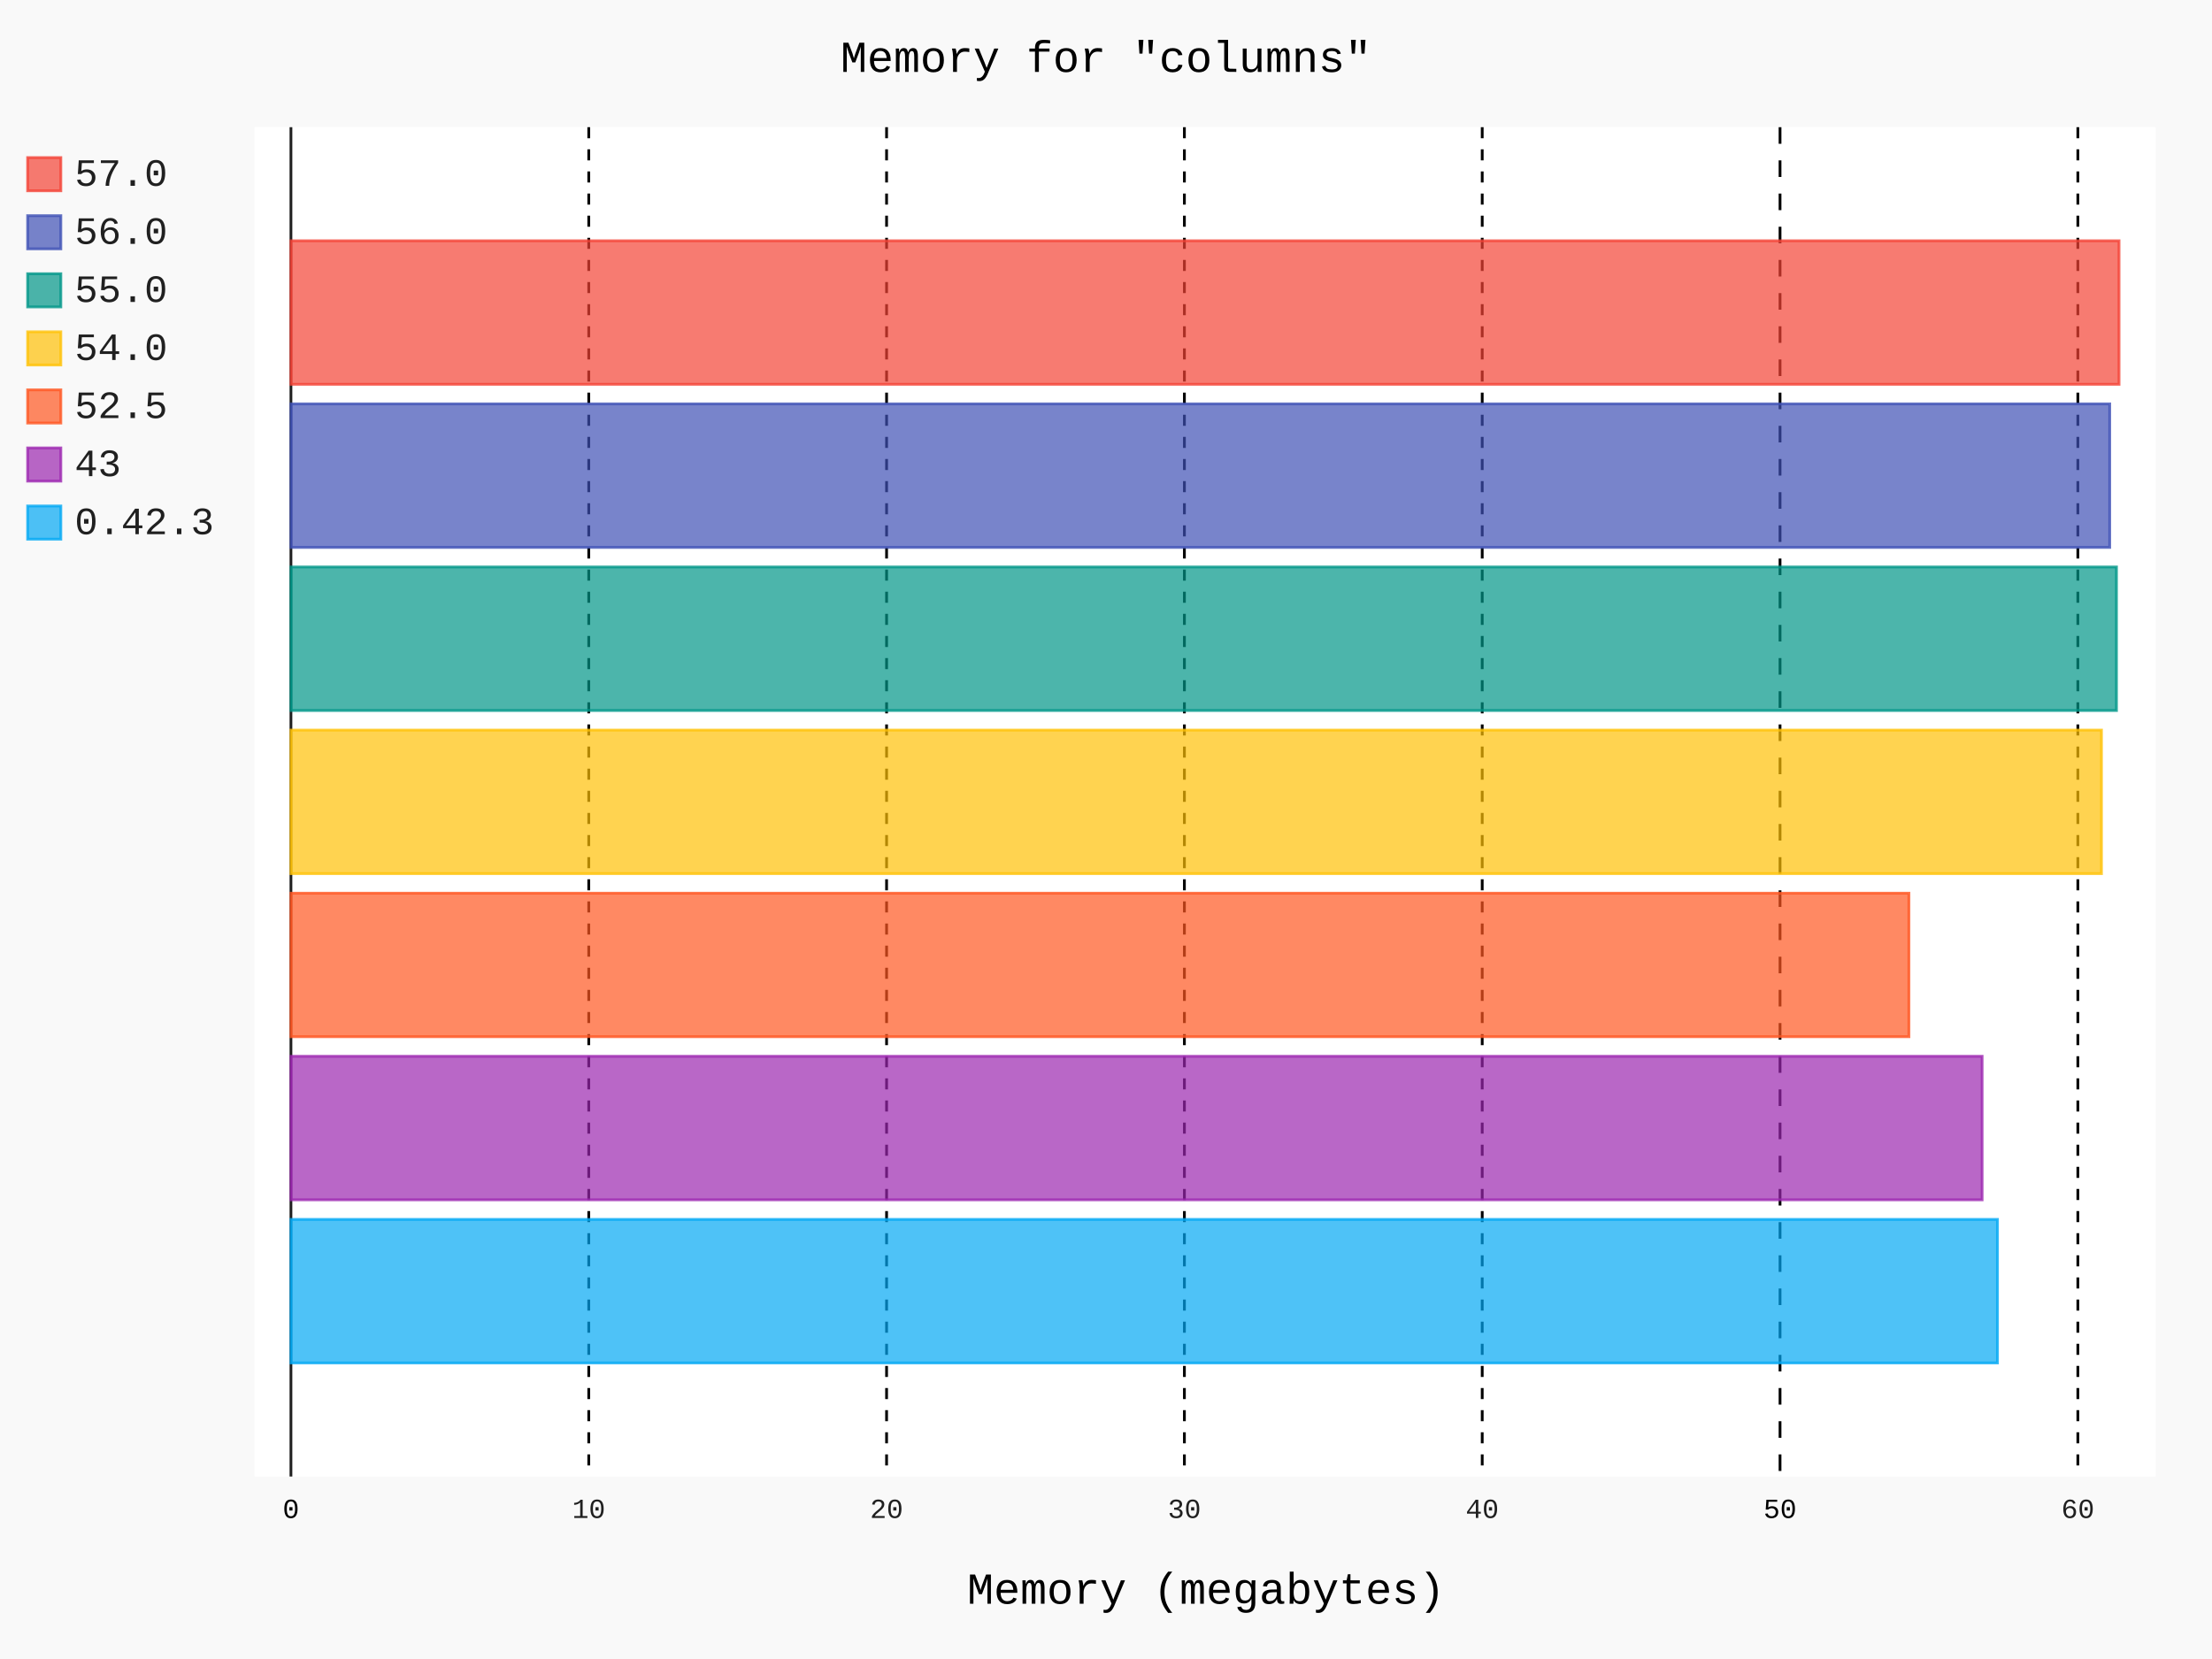
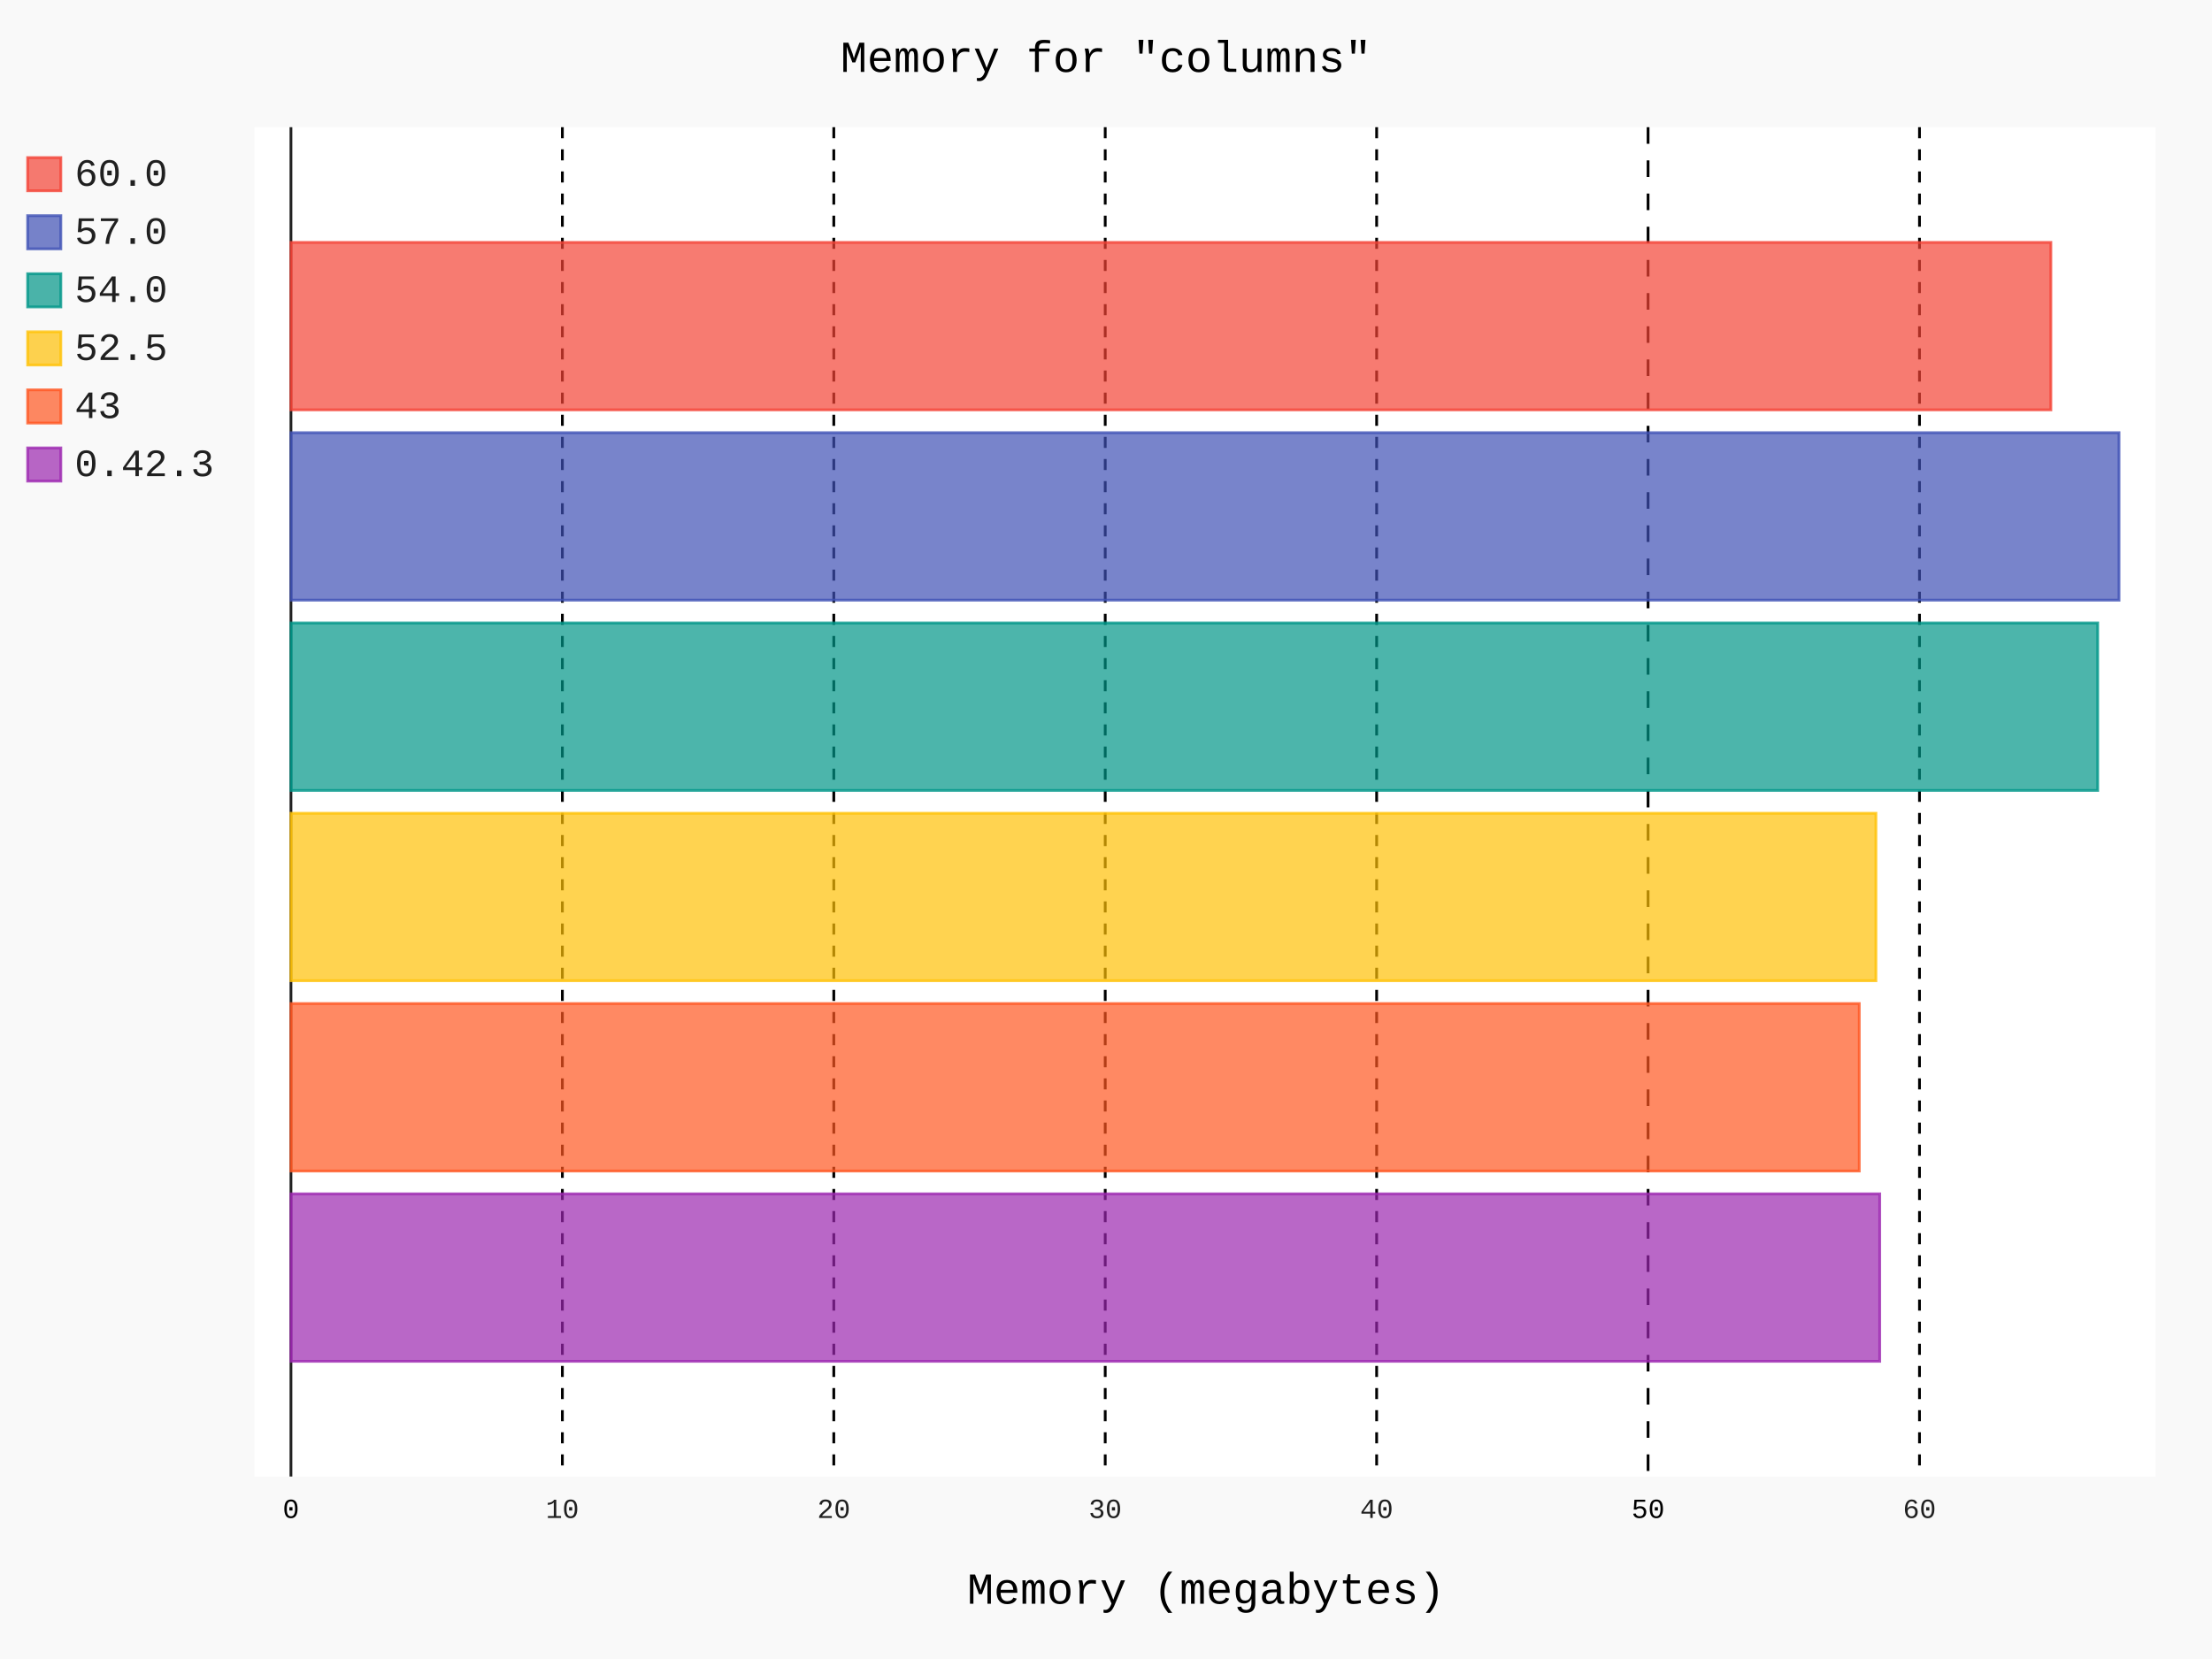
- <svg xmlns="http://www.w3.org/2000/svg" id="chart-27a2716b-f0a0-45be-8b44-3cc47db6cf0a" class="pygal-chart" viewBox="0 0 800 600">
+ <svg xmlns="http://www.w3.org/2000/svg" id="chart-31b774b1-f8b3-4cf5-a660-d4fd366ccb6e" class="pygal-chart" viewBox="0 0 800 600">
  <defs>
-     <style type="text/css">#chart-27a2716b-f0a0-45be-8b44-3cc47db6cf0a{-webkit-user-select:none;-webkit-font-smoothing:antialiased;font-family:Consolas,"Liberation Mono",Menlo,Courier,monospace}#chart-27a2716b-f0a0-45be-8b44-3cc47db6cf0a .title{font-family:Consolas,"Liberation Mono",Menlo,Courier,monospace;font-size:16px}#chart-27a2716b-f0a0-45be-8b44-3cc47db6cf0a .legends .legend text{font-family:Consolas,"Liberation Mono",Menlo,Courier,monospace;font-size:14px}#chart-27a2716b-f0a0-45be-8b44-3cc47db6cf0a .axis text{font-family:Consolas,"Liberation Mono",Menlo,Courier,monospace;font-size:10px}#chart-27a2716b-f0a0-45be-8b44-3cc47db6cf0a .axis text.major{font-family:Consolas,"Liberation Mono",Menlo,Courier,monospace;font-size:10px}#chart-27a2716b-f0a0-45be-8b44-3cc47db6cf0a .text-overlay text.value{font-family:Consolas,"Liberation Mono",Menlo,Courier,monospace;font-size:16px}#chart-27a2716b-f0a0-45be-8b44-3cc47db6cf0a .text-overlay text.label{font-family:Consolas,"Liberation Mono",Menlo,Courier,monospace;font-size:10px}#chart-27a2716b-f0a0-45be-8b44-3cc47db6cf0a .tooltip{font-family:Consolas,"Liberation Mono",Menlo,Courier,monospace;font-size:14px}#chart-27a2716b-f0a0-45be-8b44-3cc47db6cf0a text.no_data{font-family:Consolas,"Liberation Mono",Menlo,Courier,monospace;font-size:64px}
- #chart-27a2716b-f0a0-45be-8b44-3cc47db6cf0a{background-color:rgba(249,249,249,1)}#chart-27a2716b-f0a0-45be-8b44-3cc47db6cf0a path,#chart-27a2716b-f0a0-45be-8b44-3cc47db6cf0a line,#chart-27a2716b-f0a0-45be-8b44-3cc47db6cf0a rect,#chart-27a2716b-f0a0-45be-8b44-3cc47db6cf0a circle{-webkit-transition:150ms;-moz-transition:150ms;transition:150ms}#chart-27a2716b-f0a0-45be-8b44-3cc47db6cf0a .graph &gt; .background{fill:rgba(249,249,249,1)}#chart-27a2716b-f0a0-45be-8b44-3cc47db6cf0a .plot &gt; .background{fill:rgba(255,255,255,1)}#chart-27a2716b-f0a0-45be-8b44-3cc47db6cf0a .graph{fill:rgba(0,0,0,.87)}#chart-27a2716b-f0a0-45be-8b44-3cc47db6cf0a text.no_data{fill:rgba(0,0,0,1)}#chart-27a2716b-f0a0-45be-8b44-3cc47db6cf0a .title{fill:rgba(0,0,0,1)}#chart-27a2716b-f0a0-45be-8b44-3cc47db6cf0a .legends .legend text{fill:rgba(0,0,0,.87)}#chart-27a2716b-f0a0-45be-8b44-3cc47db6cf0a .legends .legend:hover text{fill:rgba(0,0,0,1)}#chart-27a2716b-f0a0-45be-8b44-3cc47db6cf0a .axis .line{stroke:rgba(0,0,0,1)}#chart-27a2716b-f0a0-45be-8b44-3cc47db6cf0a .axis .guide.line{stroke:rgba(0,0,0,.54)}#chart-27a2716b-f0a0-45be-8b44-3cc47db6cf0a .axis .major.line{stroke:rgba(0,0,0,.87)}#chart-27a2716b-f0a0-45be-8b44-3cc47db6cf0a .axis text.major{fill:rgba(0,0,0,1)}#chart-27a2716b-f0a0-45be-8b44-3cc47db6cf0a .axis.y .guides:hover .guide.line,#chart-27a2716b-f0a0-45be-8b44-3cc47db6cf0a .line-graph .axis.x .guides:hover .guide.line,#chart-27a2716b-f0a0-45be-8b44-3cc47db6cf0a .stackedline-graph .axis.x .guides:hover .guide.line,#chart-27a2716b-f0a0-45be-8b44-3cc47db6cf0a .xy-graph .axis.x .guides:hover .guide.line{stroke:rgba(0,0,0,1)}#chart-27a2716b-f0a0-45be-8b44-3cc47db6cf0a .axis .guides:hover text{fill:rgba(0,0,0,1)}#chart-27a2716b-f0a0-45be-8b44-3cc47db6cf0a .reactive{fill-opacity:.7;stroke-opacity:.8;stroke-width:1}#chart-27a2716b-f0a0-45be-8b44-3cc47db6cf0a .ci{stroke:rgba(0,0,0,.87)}#chart-27a2716b-f0a0-45be-8b44-3cc47db6cf0a .reactive.active,#chart-27a2716b-f0a0-45be-8b44-3cc47db6cf0a .active .reactive{fill-opacity:.8;stroke-opacity:.9;stroke-width:4}#chart-27a2716b-f0a0-45be-8b44-3cc47db6cf0a .ci .reactive.active{stroke-width:1.5}#chart-27a2716b-f0a0-45be-8b44-3cc47db6cf0a .series text{fill:rgba(0,0,0,1)}#chart-27a2716b-f0a0-45be-8b44-3cc47db6cf0a .tooltip rect{fill:rgba(255,255,255,1);stroke:rgba(0,0,0,1);-webkit-transition:opacity 150ms;-moz-transition:opacity 150ms;transition:opacity 150ms}#chart-27a2716b-f0a0-45be-8b44-3cc47db6cf0a .tooltip .label{fill:rgba(0,0,0,.87)}#chart-27a2716b-f0a0-45be-8b44-3cc47db6cf0a .tooltip .label{fill:rgba(0,0,0,.87)}#chart-27a2716b-f0a0-45be-8b44-3cc47db6cf0a .tooltip .legend{font-size:.8em;fill:rgba(0,0,0,.54)}#chart-27a2716b-f0a0-45be-8b44-3cc47db6cf0a .tooltip .x_label{font-size:.6em;fill:rgba(0,0,0,1)}#chart-27a2716b-f0a0-45be-8b44-3cc47db6cf0a .tooltip .xlink{font-size:.5em;text-decoration:underline}#chart-27a2716b-f0a0-45be-8b44-3cc47db6cf0a .tooltip .value{font-size:1.5em}#chart-27a2716b-f0a0-45be-8b44-3cc47db6cf0a .bound{font-size:.5em}#chart-27a2716b-f0a0-45be-8b44-3cc47db6cf0a .max-value{font-size:.75em;fill:rgba(0,0,0,.54)}#chart-27a2716b-f0a0-45be-8b44-3cc47db6cf0a .map-element{fill:rgba(255,255,255,1);stroke:rgba(0,0,0,.54) !important}#chart-27a2716b-f0a0-45be-8b44-3cc47db6cf0a .map-element .reactive{fill-opacity:inherit;stroke-opacity:inherit}#chart-27a2716b-f0a0-45be-8b44-3cc47db6cf0a .color-0,#chart-27a2716b-f0a0-45be-8b44-3cc47db6cf0a .color-0 a:visited{stroke:#F44336;fill:#F44336}#chart-27a2716b-f0a0-45be-8b44-3cc47db6cf0a .color-1,#chart-27a2716b-f0a0-45be-8b44-3cc47db6cf0a .color-1 a:visited{stroke:#3F51B5;fill:#3F51B5}#chart-27a2716b-f0a0-45be-8b44-3cc47db6cf0a .color-2,#chart-27a2716b-f0a0-45be-8b44-3cc47db6cf0a .color-2 a:visited{stroke:#009688;fill:#009688}#chart-27a2716b-f0a0-45be-8b44-3cc47db6cf0a .color-3,#chart-27a2716b-f0a0-45be-8b44-3cc47db6cf0a .color-3 a:visited{stroke:#FFC107;fill:#FFC107}#chart-27a2716b-f0a0-45be-8b44-3cc47db6cf0a .color-4,#chart-27a2716b-f0a0-45be-8b44-3cc47db6cf0a .color-4 a:visited{stroke:#FF5722;fill:#FF5722}#chart-27a2716b-f0a0-45be-8b44-3cc47db6cf0a .color-5,#chart-27a2716b-f0a0-45be-8b44-3cc47db6cf0a .color-5 a:visited{stroke:#9C27B0;fill:#9C27B0}#chart-27a2716b-f0a0-45be-8b44-3cc47db6cf0a .color-6,#chart-27a2716b-f0a0-45be-8b44-3cc47db6cf0a .color-6 a:visited{stroke:#03A9F4;fill:#03A9F4}#chart-27a2716b-f0a0-45be-8b44-3cc47db6cf0a .text-overlay .color-0 text{fill:black}#chart-27a2716b-f0a0-45be-8b44-3cc47db6cf0a .text-overlay .color-1 text{fill:black}#chart-27a2716b-f0a0-45be-8b44-3cc47db6cf0a .text-overlay .color-2 text{fill:black}#chart-27a2716b-f0a0-45be-8b44-3cc47db6cf0a .text-overlay .color-3 text{fill:black}#chart-27a2716b-f0a0-45be-8b44-3cc47db6cf0a .text-overlay .color-4 text{fill:black}#chart-27a2716b-f0a0-45be-8b44-3cc47db6cf0a .text-overlay .color-5 text{fill:black}#chart-27a2716b-f0a0-45be-8b44-3cc47db6cf0a .text-overlay .color-6 text{fill:black}
- #chart-27a2716b-f0a0-45be-8b44-3cc47db6cf0a text.no_data{text-anchor:middle}#chart-27a2716b-f0a0-45be-8b44-3cc47db6cf0a .guide.line{fill:none}#chart-27a2716b-f0a0-45be-8b44-3cc47db6cf0a .centered{text-anchor:middle}#chart-27a2716b-f0a0-45be-8b44-3cc47db6cf0a .title{text-anchor:middle}#chart-27a2716b-f0a0-45be-8b44-3cc47db6cf0a .legends .legend text{fill-opacity:1}#chart-27a2716b-f0a0-45be-8b44-3cc47db6cf0a .axis.x text{text-anchor:middle}#chart-27a2716b-f0a0-45be-8b44-3cc47db6cf0a .axis.x:not(.web) text[transform]{text-anchor:start}#chart-27a2716b-f0a0-45be-8b44-3cc47db6cf0a .axis.x:not(.web) text[transform].backwards{text-anchor:end}#chart-27a2716b-f0a0-45be-8b44-3cc47db6cf0a .axis.y text{text-anchor:end}#chart-27a2716b-f0a0-45be-8b44-3cc47db6cf0a .axis.y text[transform].backwards{text-anchor:start}#chart-27a2716b-f0a0-45be-8b44-3cc47db6cf0a .axis.y2 text{text-anchor:start}#chart-27a2716b-f0a0-45be-8b44-3cc47db6cf0a .axis.y2 text[transform].backwards{text-anchor:end}#chart-27a2716b-f0a0-45be-8b44-3cc47db6cf0a .axis .guide.line{stroke-dasharray:4,4;stroke:black}#chart-27a2716b-f0a0-45be-8b44-3cc47db6cf0a .axis .major.guide.line{stroke-dasharray:6,6;stroke:black}#chart-27a2716b-f0a0-45be-8b44-3cc47db6cf0a .horizontal .axis.y .guide.line,#chart-27a2716b-f0a0-45be-8b44-3cc47db6cf0a .horizontal .axis.y2 .guide.line,#chart-27a2716b-f0a0-45be-8b44-3cc47db6cf0a .vertical .axis.x .guide.line{opacity:0}#chart-27a2716b-f0a0-45be-8b44-3cc47db6cf0a .horizontal .axis.always_show .guide.line,#chart-27a2716b-f0a0-45be-8b44-3cc47db6cf0a .vertical .axis.always_show .guide.line{opacity:1 !important}#chart-27a2716b-f0a0-45be-8b44-3cc47db6cf0a .axis.y .guides:hover .guide.line,#chart-27a2716b-f0a0-45be-8b44-3cc47db6cf0a .axis.y2 .guides:hover .guide.line,#chart-27a2716b-f0a0-45be-8b44-3cc47db6cf0a .axis.x .guides:hover .guide.line{opacity:1}#chart-27a2716b-f0a0-45be-8b44-3cc47db6cf0a .axis .guides:hover text{opacity:1}#chart-27a2716b-f0a0-45be-8b44-3cc47db6cf0a .nofill{fill:none}#chart-27a2716b-f0a0-45be-8b44-3cc47db6cf0a .subtle-fill{fill-opacity:.2}#chart-27a2716b-f0a0-45be-8b44-3cc47db6cf0a .dot{stroke-width:1px;fill-opacity:1;stroke-opacity:1}#chart-27a2716b-f0a0-45be-8b44-3cc47db6cf0a .dot.active{stroke-width:5px}#chart-27a2716b-f0a0-45be-8b44-3cc47db6cf0a .dot.negative{fill:transparent}#chart-27a2716b-f0a0-45be-8b44-3cc47db6cf0a text,#chart-27a2716b-f0a0-45be-8b44-3cc47db6cf0a tspan{stroke:none !important}#chart-27a2716b-f0a0-45be-8b44-3cc47db6cf0a .series text.active{opacity:1}#chart-27a2716b-f0a0-45be-8b44-3cc47db6cf0a .tooltip rect{fill-opacity:.95;stroke-width:.5}#chart-27a2716b-f0a0-45be-8b44-3cc47db6cf0a .tooltip text{fill-opacity:1}#chart-27a2716b-f0a0-45be-8b44-3cc47db6cf0a .showable{visibility:hidden}#chart-27a2716b-f0a0-45be-8b44-3cc47db6cf0a .showable.shown{visibility:visible}#chart-27a2716b-f0a0-45be-8b44-3cc47db6cf0a .gauge-background{fill:rgba(229,229,229,1);stroke:none}#chart-27a2716b-f0a0-45be-8b44-3cc47db6cf0a .bg-lines{stroke:rgba(249,249,249,1);stroke-width:2px}</style>
+     <style type="text/css">#chart-31b774b1-f8b3-4cf5-a660-d4fd366ccb6e{-webkit-user-select:none;-webkit-font-smoothing:antialiased;font-family:Consolas,"Liberation Mono",Menlo,Courier,monospace}#chart-31b774b1-f8b3-4cf5-a660-d4fd366ccb6e .title{font-family:Consolas,"Liberation Mono",Menlo,Courier,monospace;font-size:16px}#chart-31b774b1-f8b3-4cf5-a660-d4fd366ccb6e .legends .legend text{font-family:Consolas,"Liberation Mono",Menlo,Courier,monospace;font-size:14px}#chart-31b774b1-f8b3-4cf5-a660-d4fd366ccb6e .axis text{font-family:Consolas,"Liberation Mono",Menlo,Courier,monospace;font-size:10px}#chart-31b774b1-f8b3-4cf5-a660-d4fd366ccb6e .axis text.major{font-family:Consolas,"Liberation Mono",Menlo,Courier,monospace;font-size:10px}#chart-31b774b1-f8b3-4cf5-a660-d4fd366ccb6e .text-overlay text.value{font-family:Consolas,"Liberation Mono",Menlo,Courier,monospace;font-size:16px}#chart-31b774b1-f8b3-4cf5-a660-d4fd366ccb6e .text-overlay text.label{font-family:Consolas,"Liberation Mono",Menlo,Courier,monospace;font-size:10px}#chart-31b774b1-f8b3-4cf5-a660-d4fd366ccb6e .tooltip{font-family:Consolas,"Liberation Mono",Menlo,Courier,monospace;font-size:14px}#chart-31b774b1-f8b3-4cf5-a660-d4fd366ccb6e text.no_data{font-family:Consolas,"Liberation Mono",Menlo,Courier,monospace;font-size:64px}
+ #chart-31b774b1-f8b3-4cf5-a660-d4fd366ccb6e{background-color:rgba(249,249,249,1)}#chart-31b774b1-f8b3-4cf5-a660-d4fd366ccb6e path,#chart-31b774b1-f8b3-4cf5-a660-d4fd366ccb6e line,#chart-31b774b1-f8b3-4cf5-a660-d4fd366ccb6e rect,#chart-31b774b1-f8b3-4cf5-a660-d4fd366ccb6e circle{-webkit-transition:150ms;-moz-transition:150ms;transition:150ms}#chart-31b774b1-f8b3-4cf5-a660-d4fd366ccb6e .graph &gt; .background{fill:rgba(249,249,249,1)}#chart-31b774b1-f8b3-4cf5-a660-d4fd366ccb6e .plot &gt; .background{fill:rgba(255,255,255,1)}#chart-31b774b1-f8b3-4cf5-a660-d4fd366ccb6e .graph{fill:rgba(0,0,0,.87)}#chart-31b774b1-f8b3-4cf5-a660-d4fd366ccb6e text.no_data{fill:rgba(0,0,0,1)}#chart-31b774b1-f8b3-4cf5-a660-d4fd366ccb6e .title{fill:rgba(0,0,0,1)}#chart-31b774b1-f8b3-4cf5-a660-d4fd366ccb6e .legends .legend text{fill:rgba(0,0,0,.87)}#chart-31b774b1-f8b3-4cf5-a660-d4fd366ccb6e .legends .legend:hover text{fill:rgba(0,0,0,1)}#chart-31b774b1-f8b3-4cf5-a660-d4fd366ccb6e .axis .line{stroke:rgba(0,0,0,1)}#chart-31b774b1-f8b3-4cf5-a660-d4fd366ccb6e .axis .guide.line{stroke:rgba(0,0,0,.54)}#chart-31b774b1-f8b3-4cf5-a660-d4fd366ccb6e .axis .major.line{stroke:rgba(0,0,0,.87)}#chart-31b774b1-f8b3-4cf5-a660-d4fd366ccb6e .axis text.major{fill:rgba(0,0,0,1)}#chart-31b774b1-f8b3-4cf5-a660-d4fd366ccb6e .axis.y .guides:hover .guide.line,#chart-31b774b1-f8b3-4cf5-a660-d4fd366ccb6e .line-graph .axis.x .guides:hover .guide.line,#chart-31b774b1-f8b3-4cf5-a660-d4fd366ccb6e .stackedline-graph .axis.x .guides:hover .guide.line,#chart-31b774b1-f8b3-4cf5-a660-d4fd366ccb6e .xy-graph .axis.x .guides:hover .guide.line{stroke:rgba(0,0,0,1)}#chart-31b774b1-f8b3-4cf5-a660-d4fd366ccb6e .axis .guides:hover text{fill:rgba(0,0,0,1)}#chart-31b774b1-f8b3-4cf5-a660-d4fd366ccb6e .reactive{fill-opacity:.7;stroke-opacity:.8;stroke-width:1}#chart-31b774b1-f8b3-4cf5-a660-d4fd366ccb6e .ci{stroke:rgba(0,0,0,.87)}#chart-31b774b1-f8b3-4cf5-a660-d4fd366ccb6e .reactive.active,#chart-31b774b1-f8b3-4cf5-a660-d4fd366ccb6e .active .reactive{fill-opacity:.8;stroke-opacity:.9;stroke-width:4}#chart-31b774b1-f8b3-4cf5-a660-d4fd366ccb6e .ci .reactive.active{stroke-width:1.5}#chart-31b774b1-f8b3-4cf5-a660-d4fd366ccb6e .series text{fill:rgba(0,0,0,1)}#chart-31b774b1-f8b3-4cf5-a660-d4fd366ccb6e .tooltip rect{fill:rgba(255,255,255,1);stroke:rgba(0,0,0,1);-webkit-transition:opacity 150ms;-moz-transition:opacity 150ms;transition:opacity 150ms}#chart-31b774b1-f8b3-4cf5-a660-d4fd366ccb6e .tooltip .label{fill:rgba(0,0,0,.87)}#chart-31b774b1-f8b3-4cf5-a660-d4fd366ccb6e .tooltip .label{fill:rgba(0,0,0,.87)}#chart-31b774b1-f8b3-4cf5-a660-d4fd366ccb6e .tooltip .legend{font-size:.8em;fill:rgba(0,0,0,.54)}#chart-31b774b1-f8b3-4cf5-a660-d4fd366ccb6e .tooltip .x_label{font-size:.6em;fill:rgba(0,0,0,1)}#chart-31b774b1-f8b3-4cf5-a660-d4fd366ccb6e .tooltip .xlink{font-size:.5em;text-decoration:underline}#chart-31b774b1-f8b3-4cf5-a660-d4fd366ccb6e .tooltip .value{font-size:1.5em}#chart-31b774b1-f8b3-4cf5-a660-d4fd366ccb6e .bound{font-size:.5em}#chart-31b774b1-f8b3-4cf5-a660-d4fd366ccb6e .max-value{font-size:.75em;fill:rgba(0,0,0,.54)}#chart-31b774b1-f8b3-4cf5-a660-d4fd366ccb6e .map-element{fill:rgba(255,255,255,1);stroke:rgba(0,0,0,.54) !important}#chart-31b774b1-f8b3-4cf5-a660-d4fd366ccb6e .map-element .reactive{fill-opacity:inherit;stroke-opacity:inherit}#chart-31b774b1-f8b3-4cf5-a660-d4fd366ccb6e .color-0,#chart-31b774b1-f8b3-4cf5-a660-d4fd366ccb6e .color-0 a:visited{stroke:#F44336;fill:#F44336}#chart-31b774b1-f8b3-4cf5-a660-d4fd366ccb6e .color-1,#chart-31b774b1-f8b3-4cf5-a660-d4fd366ccb6e .color-1 a:visited{stroke:#3F51B5;fill:#3F51B5}#chart-31b774b1-f8b3-4cf5-a660-d4fd366ccb6e .color-2,#chart-31b774b1-f8b3-4cf5-a660-d4fd366ccb6e .color-2 a:visited{stroke:#009688;fill:#009688}#chart-31b774b1-f8b3-4cf5-a660-d4fd366ccb6e .color-3,#chart-31b774b1-f8b3-4cf5-a660-d4fd366ccb6e .color-3 a:visited{stroke:#FFC107;fill:#FFC107}#chart-31b774b1-f8b3-4cf5-a660-d4fd366ccb6e .color-4,#chart-31b774b1-f8b3-4cf5-a660-d4fd366ccb6e .color-4 a:visited{stroke:#FF5722;fill:#FF5722}#chart-31b774b1-f8b3-4cf5-a660-d4fd366ccb6e .color-5,#chart-31b774b1-f8b3-4cf5-a660-d4fd366ccb6e .color-5 a:visited{stroke:#9C27B0;fill:#9C27B0}#chart-31b774b1-f8b3-4cf5-a660-d4fd366ccb6e .text-overlay .color-0 text{fill:black}#chart-31b774b1-f8b3-4cf5-a660-d4fd366ccb6e .text-overlay .color-1 text{fill:black}#chart-31b774b1-f8b3-4cf5-a660-d4fd366ccb6e .text-overlay .color-2 text{fill:black}#chart-31b774b1-f8b3-4cf5-a660-d4fd366ccb6e .text-overlay .color-3 text{fill:black}#chart-31b774b1-f8b3-4cf5-a660-d4fd366ccb6e .text-overlay .color-4 text{fill:black}#chart-31b774b1-f8b3-4cf5-a660-d4fd366ccb6e .text-overlay .color-5 text{fill:black}
+ #chart-31b774b1-f8b3-4cf5-a660-d4fd366ccb6e text.no_data{text-anchor:middle}#chart-31b774b1-f8b3-4cf5-a660-d4fd366ccb6e .guide.line{fill:none}#chart-31b774b1-f8b3-4cf5-a660-d4fd366ccb6e .centered{text-anchor:middle}#chart-31b774b1-f8b3-4cf5-a660-d4fd366ccb6e .title{text-anchor:middle}#chart-31b774b1-f8b3-4cf5-a660-d4fd366ccb6e .legends .legend text{fill-opacity:1}#chart-31b774b1-f8b3-4cf5-a660-d4fd366ccb6e .axis.x text{text-anchor:middle}#chart-31b774b1-f8b3-4cf5-a660-d4fd366ccb6e .axis.x:not(.web) text[transform]{text-anchor:start}#chart-31b774b1-f8b3-4cf5-a660-d4fd366ccb6e .axis.x:not(.web) text[transform].backwards{text-anchor:end}#chart-31b774b1-f8b3-4cf5-a660-d4fd366ccb6e .axis.y text{text-anchor:end}#chart-31b774b1-f8b3-4cf5-a660-d4fd366ccb6e .axis.y text[transform].backwards{text-anchor:start}#chart-31b774b1-f8b3-4cf5-a660-d4fd366ccb6e .axis.y2 text{text-anchor:start}#chart-31b774b1-f8b3-4cf5-a660-d4fd366ccb6e .axis.y2 text[transform].backwards{text-anchor:end}#chart-31b774b1-f8b3-4cf5-a660-d4fd366ccb6e .axis .guide.line{stroke-dasharray:4,4;stroke:black}#chart-31b774b1-f8b3-4cf5-a660-d4fd366ccb6e .axis .major.guide.line{stroke-dasharray:6,6;stroke:black}#chart-31b774b1-f8b3-4cf5-a660-d4fd366ccb6e .horizontal .axis.y .guide.line,#chart-31b774b1-f8b3-4cf5-a660-d4fd366ccb6e .horizontal .axis.y2 .guide.line,#chart-31b774b1-f8b3-4cf5-a660-d4fd366ccb6e .vertical .axis.x .guide.line{opacity:0}#chart-31b774b1-f8b3-4cf5-a660-d4fd366ccb6e .horizontal .axis.always_show .guide.line,#chart-31b774b1-f8b3-4cf5-a660-d4fd366ccb6e .vertical .axis.always_show .guide.line{opacity:1 !important}#chart-31b774b1-f8b3-4cf5-a660-d4fd366ccb6e .axis.y .guides:hover .guide.line,#chart-31b774b1-f8b3-4cf5-a660-d4fd366ccb6e .axis.y2 .guides:hover .guide.line,#chart-31b774b1-f8b3-4cf5-a660-d4fd366ccb6e .axis.x .guides:hover .guide.line{opacity:1}#chart-31b774b1-f8b3-4cf5-a660-d4fd366ccb6e .axis .guides:hover text{opacity:1}#chart-31b774b1-f8b3-4cf5-a660-d4fd366ccb6e .nofill{fill:none}#chart-31b774b1-f8b3-4cf5-a660-d4fd366ccb6e .subtle-fill{fill-opacity:.2}#chart-31b774b1-f8b3-4cf5-a660-d4fd366ccb6e .dot{stroke-width:1px;fill-opacity:1;stroke-opacity:1}#chart-31b774b1-f8b3-4cf5-a660-d4fd366ccb6e .dot.active{stroke-width:5px}#chart-31b774b1-f8b3-4cf5-a660-d4fd366ccb6e .dot.negative{fill:transparent}#chart-31b774b1-f8b3-4cf5-a660-d4fd366ccb6e text,#chart-31b774b1-f8b3-4cf5-a660-d4fd366ccb6e tspan{stroke:none !important}#chart-31b774b1-f8b3-4cf5-a660-d4fd366ccb6e .series text.active{opacity:1}#chart-31b774b1-f8b3-4cf5-a660-d4fd366ccb6e .tooltip rect{fill-opacity:.95;stroke-width:.5}#chart-31b774b1-f8b3-4cf5-a660-d4fd366ccb6e .tooltip text{fill-opacity:1}#chart-31b774b1-f8b3-4cf5-a660-d4fd366ccb6e .showable{visibility:hidden}#chart-31b774b1-f8b3-4cf5-a660-d4fd366ccb6e .showable.shown{visibility:visible}#chart-31b774b1-f8b3-4cf5-a660-d4fd366ccb6e .gauge-background{fill:rgba(229,229,229,1);stroke:none}#chart-31b774b1-f8b3-4cf5-a660-d4fd366ccb6e .bg-lines{stroke:rgba(249,249,249,1);stroke-width:2px}</style>
  </defs>
  <g class="graph horizontalbar-graph horizontal">
    <rect x="0" y="0" width="800" height="600" class="background" />
    <g transform="translate(92, 46)" class="plot">
      <rect x="0" y="0" width="687.6" height="488" class="background" />
      <g class="axis x always_show">
        <g class="guides">
          <path d="M13.223 0 v488" class="axis major line" />
          <text x="13.223" y="503.0" class="major">0</text>
        </g>
        <g class="guides">
-           <path d="M120.933 0 v488" class="guide line" />
-           <text x="120.933" y="503.0" class="">10</text>
+           <path d="M111.388 0 v488" class="guide line" />
+           <text x="111.388" y="503.0" class="">10</text>
        </g>
        <g class="guides">
-           <path d="M228.643 0 v488" class="guide line" />
-           <text x="228.643" y="503.0" class="">20</text>
+           <path d="M209.552 0 v488" class="guide line" />
+           <text x="209.552" y="503.0" class="">20</text>
        </g>
        <g class="guides">
-           <path d="M336.353 0 v488" class="guide line" />
-           <text x="336.353" y="503.0" class="">30</text>
+           <path d="M307.717 0 v488" class="guide line" />
+           <text x="307.717" y="503.0" class="">30</text>
        </g>
        <g class="guides">
-           <path d="M444.063 0 v488" class="guide line" />
-           <text x="444.063" y="503.0" class="">40</text>
+           <path d="M405.881 0 v488" class="guide line" />
+           <text x="405.881" y="503.0" class="">40</text>
        </g>
        <g class="guides">
-           <path d="M551.773 0 v488" class="major guide line" />
-           <text x="551.773" y="503.0" class="major">50</text>
+           <path d="M504.046 0 v488" class="major guide line" />
+           <text x="504.046" y="503.0" class="major">50</text>
        </g>
        <g class="guides">
-           <path d="M659.483 0 v488" class="guide line" />
-           <text x="659.483" y="503.0" class="">60</text>
-         </g>
-       </g>
-       <g class="series serie-6 color-6">
-         <g class="bars">
-           <g class="bar">
-             <rect x="13.223" y="395.012" rx="0" ry="0" width="617.186" height="51.91" class="rect reactive tooltip-trigger" />
-           </g>
+           <path d="M602.211 0 v488" class="guide line" />
+           <text x="602.211" y="503.0" class="">60</text>
        </g>
      </g>
      <g class="series serie-5 color-5">
        <g class="bars">
          <g class="bar">
-             <rect x="13.223" y="336.023" rx="0" ry="0" width="611.633" height="51.91" class="rect reactive tooltip-trigger" />
+             <rect x="13.223" y="385.77" rx="0" ry="0" width="574.608" height="60.562" class="rect reactive tooltip-trigger" />
          </g>
        </g>
      </g>
      <g class="series serie-4 color-4">
        <g class="bars">
          <g class="bar">
-             <rect x="13.223" y="277.034" rx="0" ry="0" width="585.168" height="51.91" class="rect reactive tooltip-trigger" />
+             <rect x="13.223" y="316.95" rx="0" ry="0" width="567.207" height="60.562" class="rect reactive tooltip-trigger" />
          </g>
        </g>
      </g>
      <g class="series serie-3 color-3">
        <g class="bars">
          <g class="bar">
-             <rect x="13.223" y="218.045" rx="0" ry="0" width="654.801" height="51.91" class="rect reactive tooltip-trigger" />
+             <rect x="13.223" y="248.129" rx="0" ry="0" width="573.228" height="60.562" class="rect reactive tooltip-trigger" />
          </g>
        </g>
      </g>
      <g class="series serie-2 color-2">
        <g class="bars">
          <g class="bar">
-             <rect x="13.223" y="159.056" rx="0" ry="0" width="660.228" height="51.91" class="rect reactive tooltip-trigger" />
+             <rect x="13.223" y="179.309" rx="0" ry="0" width="653.446" height="60.562" class="rect reactive tooltip-trigger" />
          </g>
        </g>
      </g>
      <g class="series serie-1 color-1">
        <g class="bars">
          <g class="bar">
-             <rect x="13.223" y="100.067" rx="0" ry="0" width="657.788" height="51.91" class="rect reactive tooltip-trigger" />
+             <rect x="13.223" y="110.488" rx="0" ry="0" width="661.154" height="60.562" class="rect reactive tooltip-trigger" />
          </g>
        </g>
      </g>
      <g class="series serie-0 color-0">
        <g class="bars">
          <g class="bar">
-             <rect x="13.223" y="41.078" rx="0" ry="0" width="661.154" height="51.91" class="rect reactive tooltip-trigger" />
+             <rect x="13.223" y="41.668" rx="0" ry="0" width="636.498" height="60.562" class="rect reactive tooltip-trigger" />
          </g>
        </g>
      </g>
    </g>
    <g class="titles">
      <text x="400.0" y="26" class="title plot_title">Memory for "columns"</text>
      <text x="436.2" y="580" class="title">Memory (megabytes)</text>
    </g>
    <g transform="translate(92, 46)" class="plot overlay">
-       <g class="series serie-6 color-6" />
      <g class="series serie-5 color-5" />
      <g class="series serie-4 color-4" />
      <g class="series serie-3 color-3" />
      <g class="series serie-2 color-2" />
      <g class="series serie-1 color-1" />
      <g class="series serie-0 color-0" />
    </g>
    <g transform="translate(92, 46)" class="plot text-overlay">
-       <g class="series serie-6 color-6" />
      <g class="series serie-5 color-5" />
      <g class="series serie-4 color-4" />
      <g class="series serie-3 color-3" />
      <g class="series serie-2 color-2" />
      <g class="series serie-1 color-1" />
      <g class="series serie-0 color-0" />
    </g>
    <g transform="translate(92, 46)" class="plot tooltip-overlay">
      <g transform="translate(0 0)" style="opacity: 0" class="tooltip">
        <rect rx="0" ry="0" width="0" height="0" class="tooltip-box" />
        <g class="text" />
      </g>
    </g>
    <g transform="translate(10, 56)" class="legends">
      <g id="activate-serie-0" class="legend reactive activate-serie">
        <rect x="0.0" y="1.0" width="12" height="12" class="color-0 reactive" />
-         <text x="17.0" y="11.2">57.0</text>
+         <text x="17.0" y="11.2">60.0</text>
      </g>
      <g id="activate-serie-1" class="legend reactive activate-serie">
        <rect x="0.0" y="22.0" width="12" height="12" class="color-1 reactive" />
-         <text x="17.0" y="32.2">56.0</text>
+         <text x="17.0" y="32.2">57.0</text>
      </g>
      <g id="activate-serie-2" class="legend reactive activate-serie">
        <rect x="0.0" y="43.0" width="12" height="12" class="color-2 reactive" />
-         <text x="17.0" y="53.2">55.0</text>
+         <text x="17.0" y="53.2">54.0</text>
      </g>
      <g id="activate-serie-3" class="legend reactive activate-serie">
        <rect x="0.0" y="64.0" width="12" height="12" class="color-3 reactive" />
-         <text x="17.0" y="74.2">54.0</text>
+         <text x="17.0" y="74.2">52.5</text>
      </g>
      <g id="activate-serie-4" class="legend reactive activate-serie">
        <rect x="0.0" y="85.0" width="12" height="12" class="color-4 reactive" />
-         <text x="17.0" y="95.2">52.5</text>
+         <text x="17.0" y="95.2">43</text>
      </g>
      <g id="activate-serie-5" class="legend reactive activate-serie">
        <rect x="0.0" y="106.0" width="12" height="12" class="color-5 reactive" />
-         <text x="17.0" y="116.2">43</text>
-       </g>
-       <g id="activate-serie-6" class="legend reactive activate-serie">
-         <rect x="0.0" y="127.0" width="12" height="12" class="color-6 reactive" />
-         <text x="17.0" y="137.2">0.42.3</text>
+         <text x="17.0" y="116.2">0.42.3</text>
      </g>
    </g>
    <g transform="translate(790, 56)" class="legends" />
  </g>
</svg>
